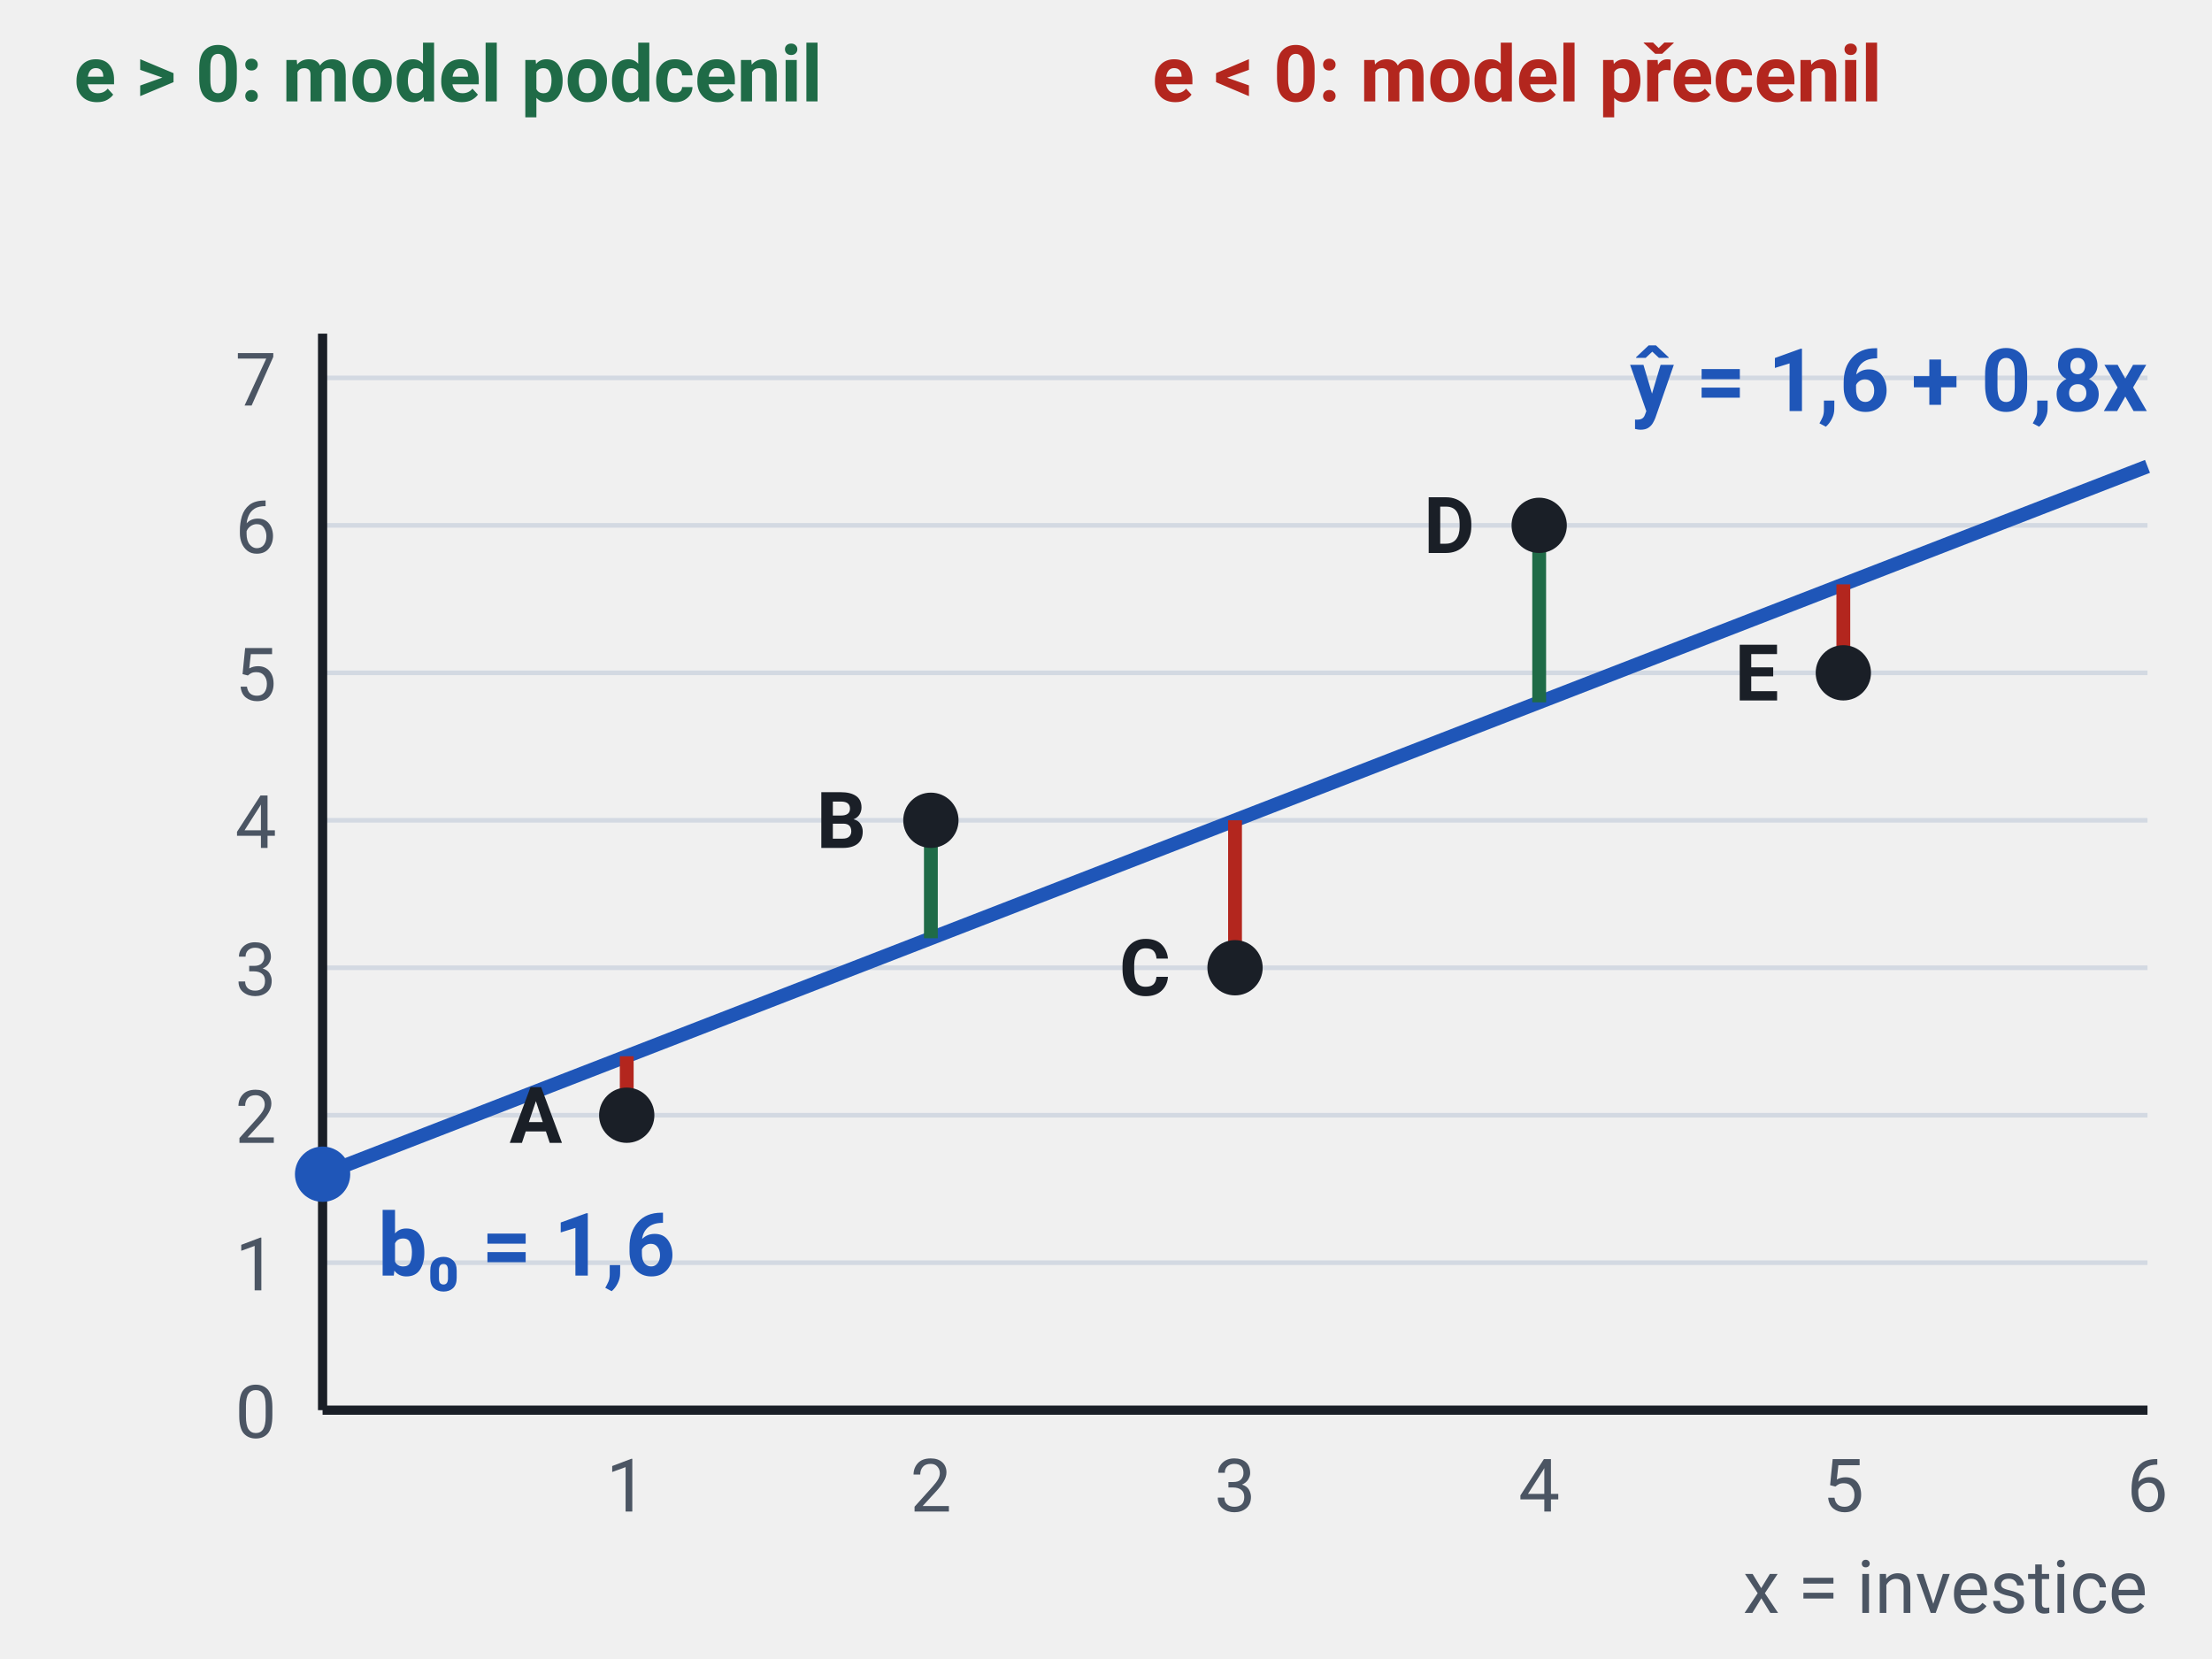
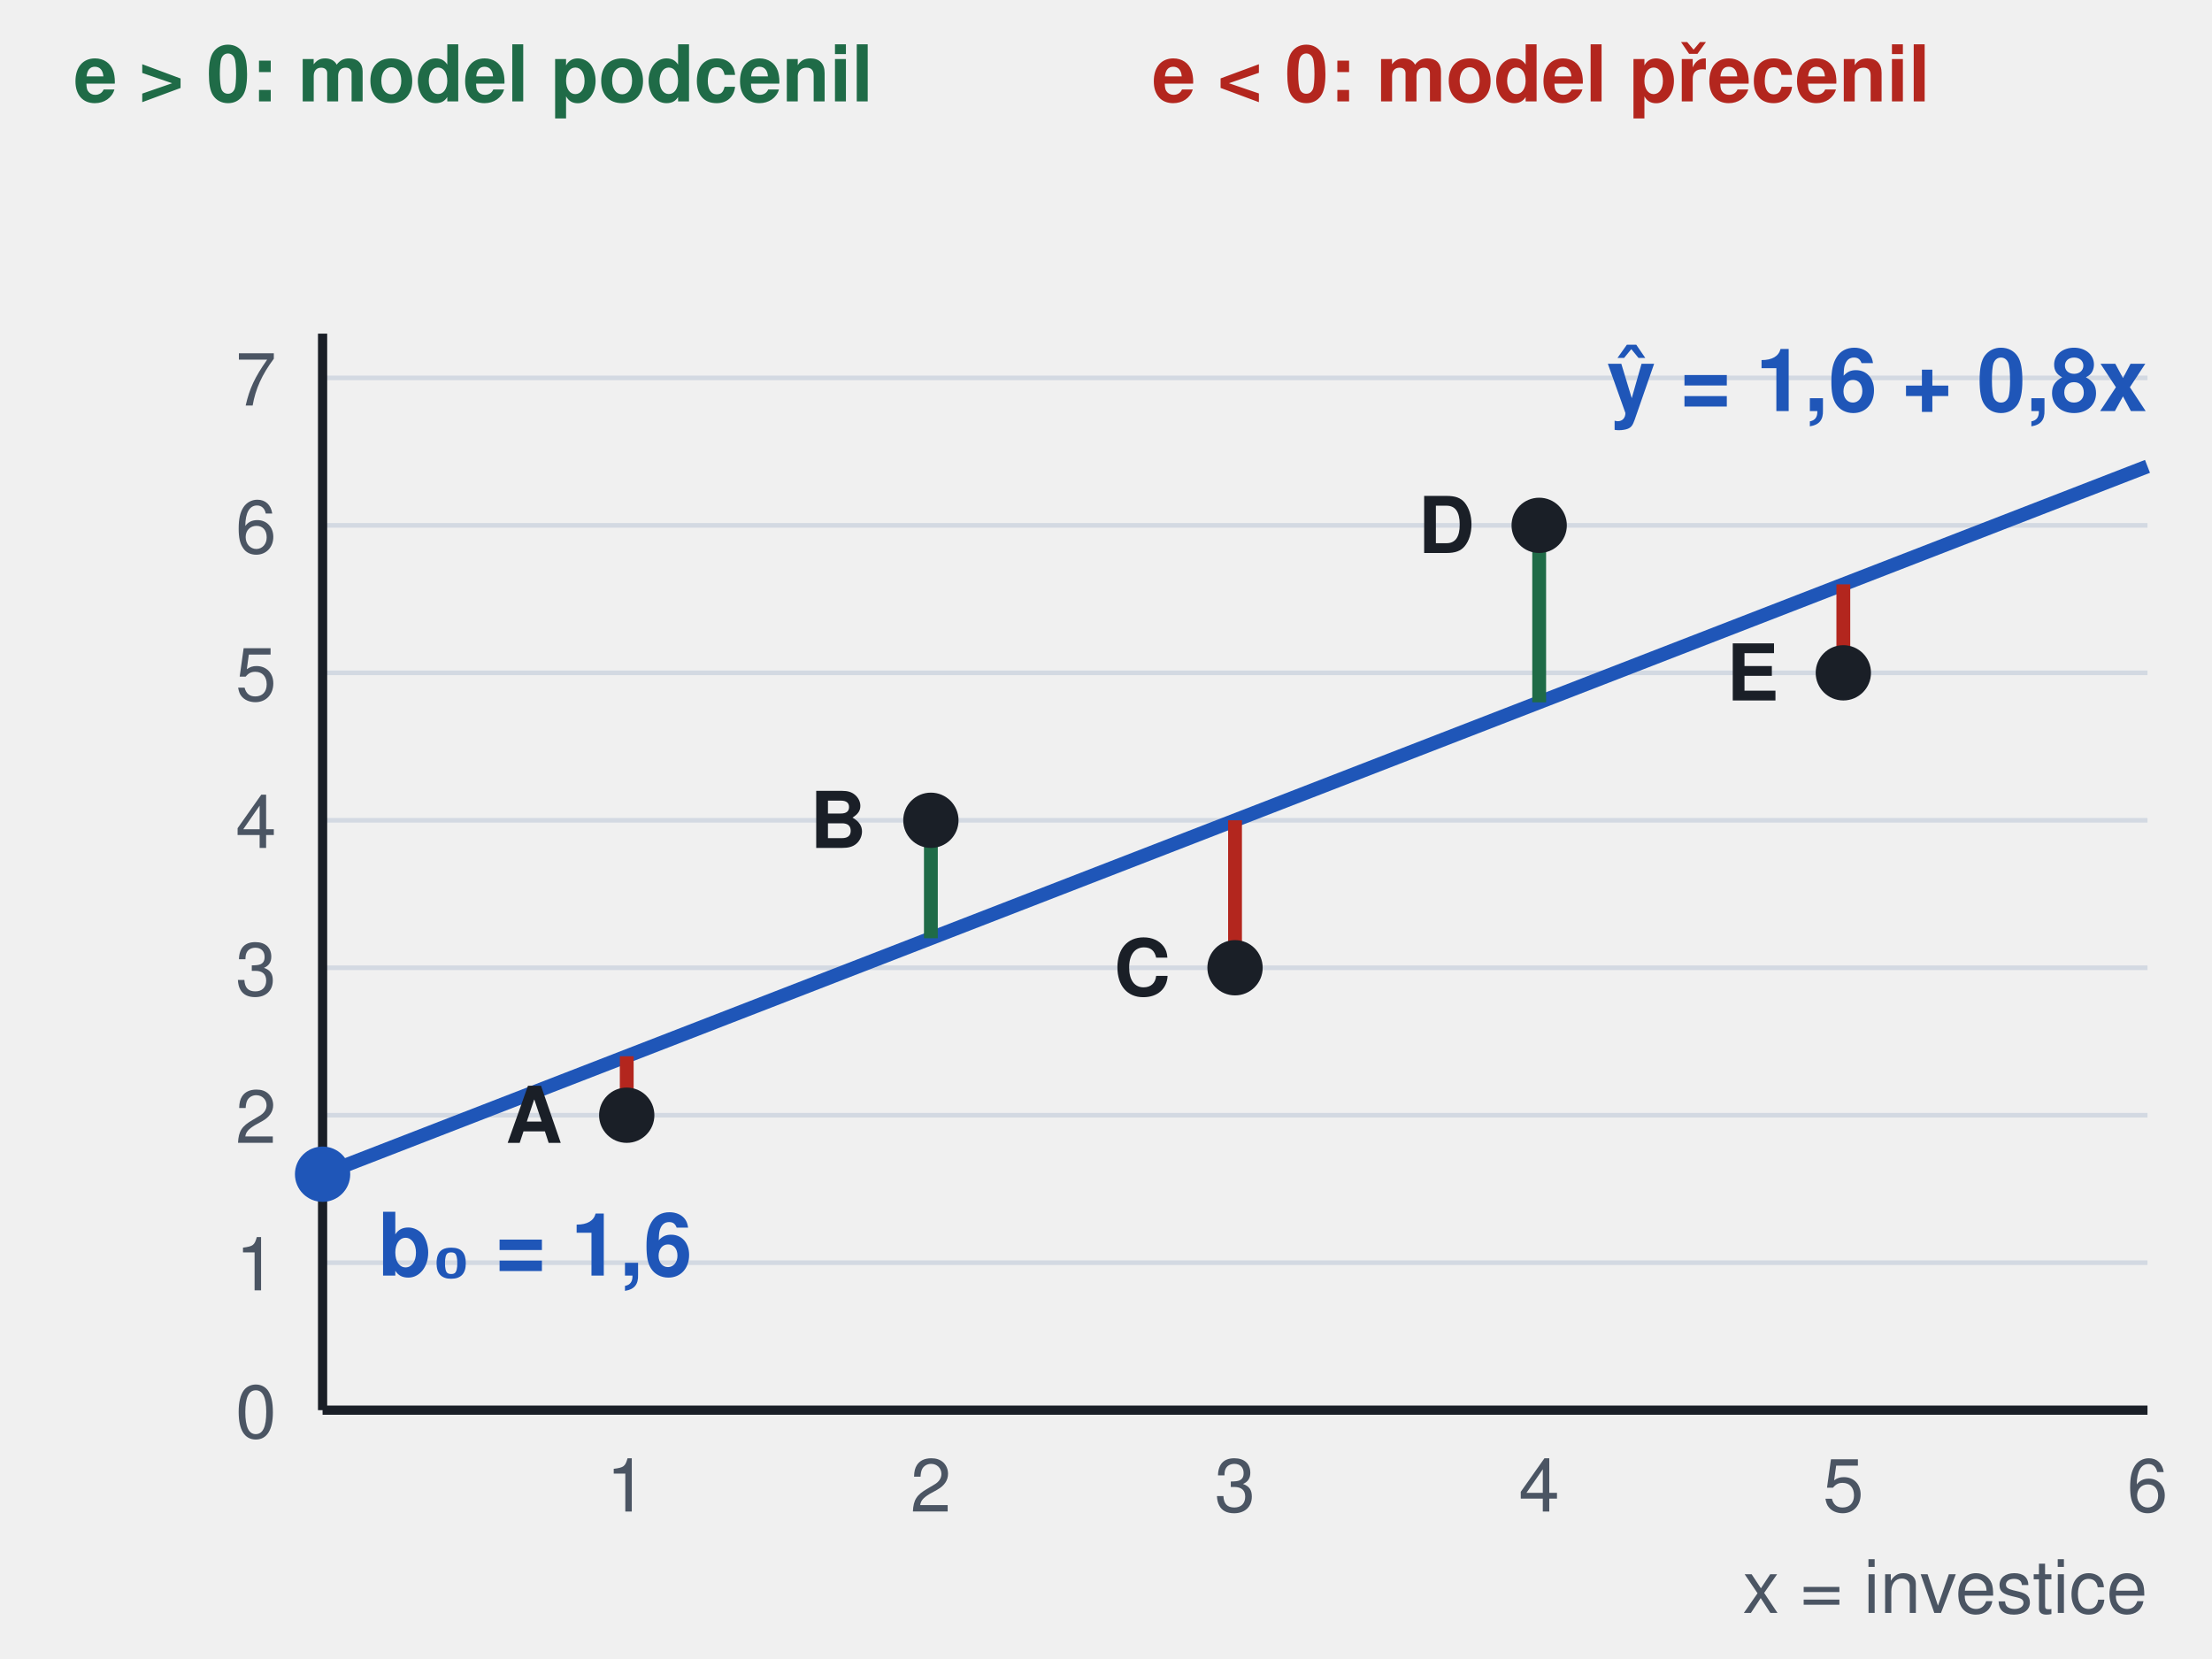
- <svg xmlns="http://www.w3.org/2000/svg" viewBox="0 0 480 360" font-family="system-ui, -apple-system, 'Segoe UI', Roboto, Arial, sans-serif" font-size="19">
+ <svg xmlns="http://www.w3.org/2000/svg" viewBox="0 0 480 360" font-family="'Helvetica Neue', Helvetica, Arial, sans-serif" font-size="19">
  <style>
    .ink { fill: #1a1f27; } .ink2 { fill: #4b5563; } .line { stroke: #1a1f27; } .faint { stroke: #d3d9e2; }
    .keep { fill: #e3f1e6; } .reject { fill: #fbe7e5; stroke: #b3261e; } .rej { fill: #b3261e; } .ok { fill: #1f6b47; }
    .beta { fill: #e6eefb; stroke: #1f56b8; } .acc { fill: #1f56b8; } .accl { stroke: #1f56b8; }
    .okl { stroke: #1f6b47; } .rejl { stroke: #b3261e; } .ink2l { stroke: #4b5563; }
    .box { fill: #ffffff; stroke: #4b5563; } .boxa { fill: #e6eefb; stroke: #1f56b8; } .boxok { fill: #e3f1e6; stroke: #1f6b47; } .boxbad { fill: #fbe7e5; stroke: #b3261e; }
    @media (prefers-color-scheme: dark) {
      .ink { fill: #e9ecf1; } .ink2 { fill: #aab2bf; } .line { stroke: #e9ecf1; } .faint { stroke: #333b47; }
      .keep { fill: #1c3328; } .reject { fill: #3d2220; stroke: #ff9a92; } .rej { fill: #ff9a92; } .ok { fill: #7fd4a5; }
      .beta { fill: #232d3f; stroke: #8db4ff; } .acc { fill: #8db4ff; } .accl { stroke: #8db4ff; }
      .okl { stroke: #7fd4a5; } .rejl { stroke: #ff9a92; } .ink2l { stroke: #aab2bf; }
      .box { fill: #1a1f26; stroke: #aab2bf; } .boxa { fill: #232d3f; stroke: #8db4ff; } .boxok { fill: #1c3328; stroke: #7fd4a5; } .boxbad { fill: #3d2220; stroke: #ff9a92; }
    }
  </style>
  <line class="faint" stroke-width="1" x1="70" y1="306" x2="466" y2="306" />
  <text class="ink2" x="60.0" y="312.0" text-anchor="end" font-size="16">0</text>
  <line class="faint" stroke-width="1" x1="70" y1="274" x2="466" y2="274" />
  <text class="ink2" x="60.0" y="280.0" text-anchor="end" font-size="16">1</text>
  <line class="faint" stroke-width="1" x1="70" y1="242" x2="466" y2="242" />
  <text class="ink2" x="60.0" y="248.0" text-anchor="end" font-size="16">2</text>
  <line class="faint" stroke-width="1" x1="70" y1="210" x2="466" y2="210" />
  <text class="ink2" x="60.0" y="216.0" text-anchor="end" font-size="16">3</text>
  <line class="faint" stroke-width="1" x1="70" y1="178" x2="466" y2="178" />
  <text class="ink2" x="60.0" y="184.0" text-anchor="end" font-size="16">4</text>
  <line class="faint" stroke-width="1" x1="70" y1="146" x2="466" y2="146" />
  <text class="ink2" x="60.0" y="152.0" text-anchor="end" font-size="16">5</text>
  <line class="faint" stroke-width="1" x1="70" y1="114" x2="466" y2="114" />
  <text class="ink2" x="60.0" y="120.0" text-anchor="end" font-size="16">6</text>
  <line class="faint" stroke-width="1" x1="70" y1="82" x2="466" y2="82" />
  <text class="ink2" x="60.0" y="88.0" text-anchor="end" font-size="16">7</text>
  <text class="ink2" x="136.0" y="328.0" text-anchor="middle" font-size="16">1</text>
  <text class="ink2" x="202.0" y="328.0" text-anchor="middle" font-size="16">2</text>
  <text class="ink2" x="268.0" y="328.0" text-anchor="middle" font-size="16">3</text>
  <text class="ink2" x="334.0" y="328.0" text-anchor="middle" font-size="16">4</text>
  <text class="ink2" x="400.0" y="328.0" text-anchor="middle" font-size="16">5</text>
  <text class="ink2" x="466.0" y="328.0" text-anchor="middle" font-size="16">6</text>
  <line class="line" stroke-width="2" x1="70" y1="306" x2="466" y2="306" />
  <line class="line" stroke-width="2" x1="70" y1="306" x2="70" y2="72.4" />
  <line class="accl" stroke-width="3" x1="70" y1="254.8" x2="466" y2="101.2" />
  <line class="rejl" stroke-width="3" x1="136" y1="242.0" x2="136" y2="229.2" />
  <circle class="ink" cx="136" cy="242.0" r="6" />
  <text class="ink" x="122.0" y="248.0" text-anchor="end" font-weight="700" font-size="17">A</text>
  <line class="okl" stroke-width="3" x1="202" y1="178.0" x2="202" y2="203.6" />
  <circle class="ink" cx="202" cy="178.0" r="6" />
  <text class="ink" x="188.0" y="184.0" text-anchor="end" font-weight="700" font-size="17">B</text>
  <line class="rejl" stroke-width="3" x1="268" y1="210.0" x2="268" y2="178.0" />
  <circle class="ink" cx="268" cy="210.0" r="6" />
  <text class="ink" x="254.0" y="216.0" text-anchor="end" font-weight="700" font-size="17">C</text>
  <line class="okl" stroke-width="3" x1="334" y1="114.0" x2="334" y2="152.4" />
  <circle class="ink" cx="334" cy="114.0" r="6" />
  <text class="ink" x="320.0" y="120.0" text-anchor="end" font-weight="700" font-size="17">D</text>
  <line class="rejl" stroke-width="3" x1="400" y1="146.0" x2="400" y2="126.8" />
  <circle class="ink" cx="400" cy="146.0" r="6" />
  <text class="ink" x="386.0" y="152.0" text-anchor="end" font-weight="700" font-size="17">E</text>
  <circle class="acc" cx="70" cy="254.8" r="6" />
  <text class="acc" x="82.0" y="276.8" text-anchor="start" font-weight="700" font-size="19">b₀ = 1,6</text>
  <text class="acc" x="466.0" y="89.2" text-anchor="end" font-weight="700" font-size="19">ŷ = 1,6 + 0,8x</text>
  <text class="ok" x="16.0" y="22.0" text-anchor="start" font-size="17" font-weight="700">e &gt; 0: model podcenil</text>
  <text class="rej" x="250.0" y="22.0" text-anchor="start" font-size="17" font-weight="700">e &lt; 0: model přecenil</text>
  <text class="ink2" x="466.0" y="350.0" text-anchor="end" font-size="16">x = investice</text>
</svg>
